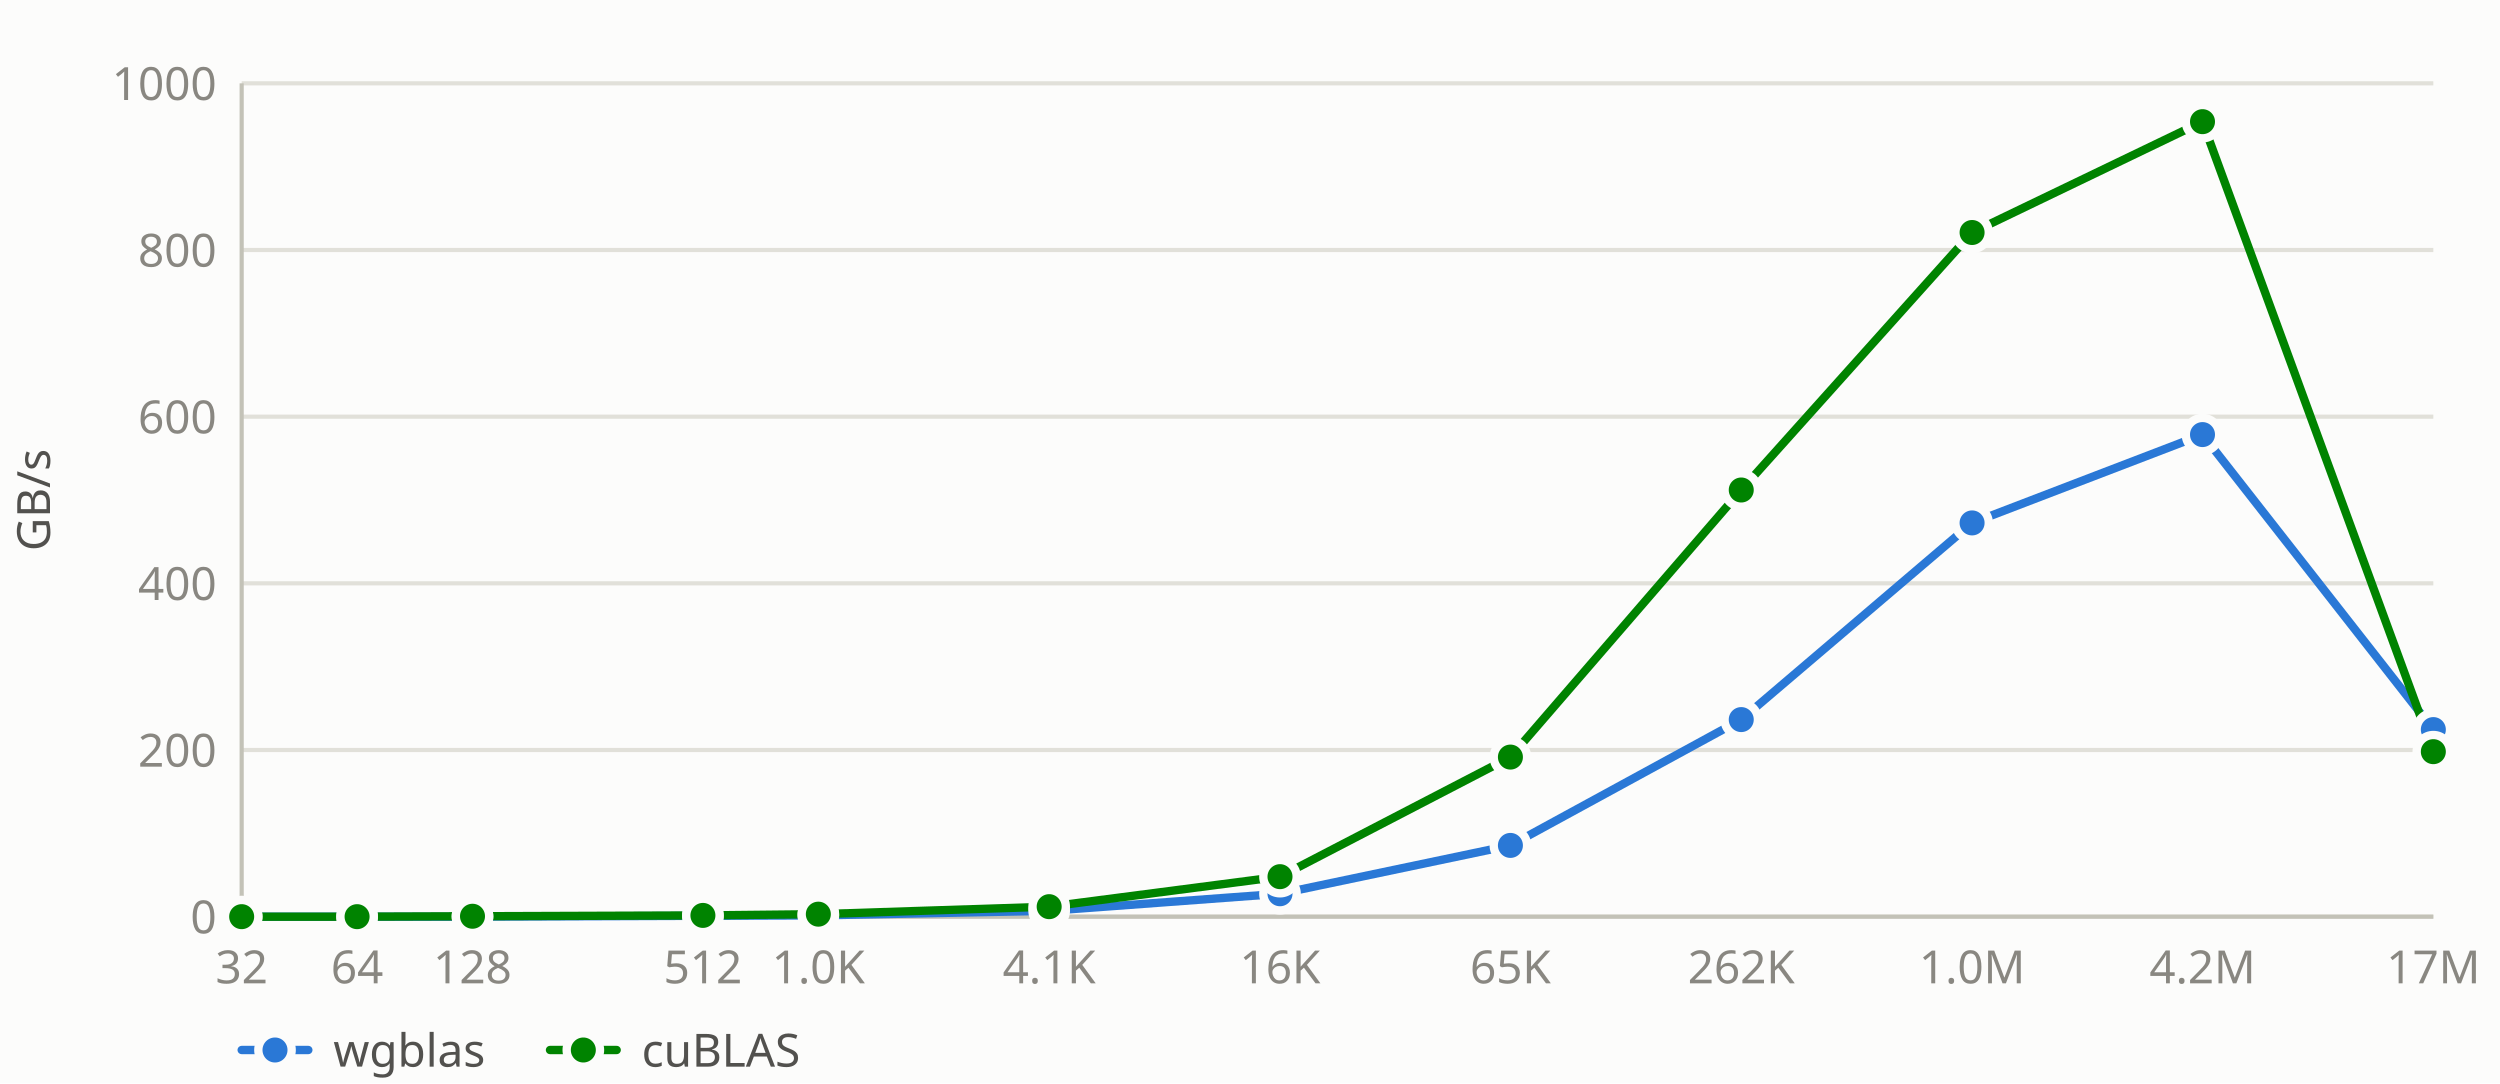
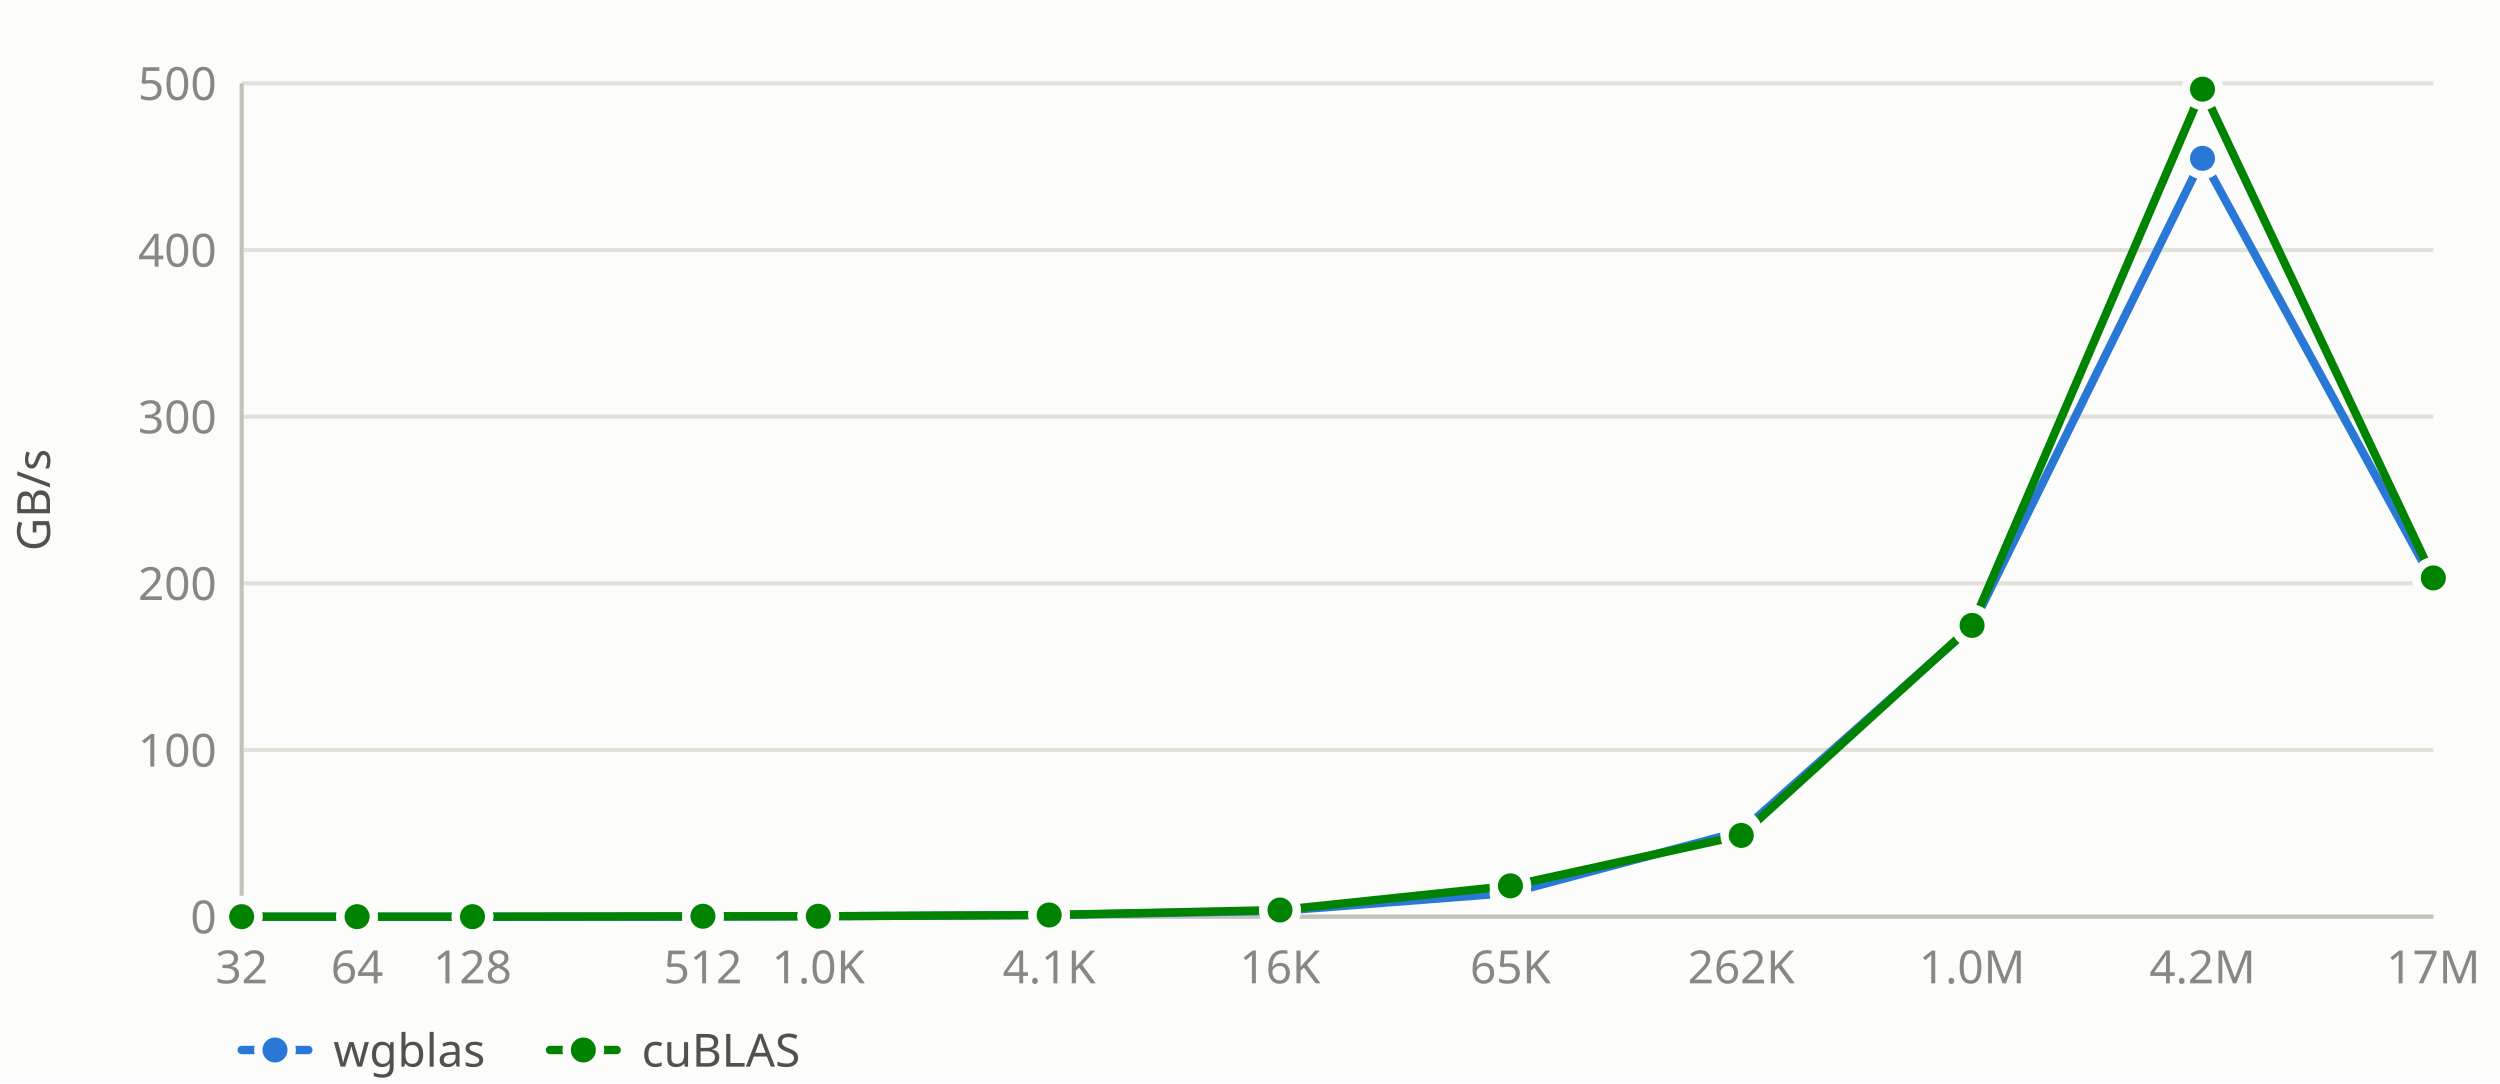
- <svg xmlns="http://www.w3.org/2000/svg" id="bc-saxpy-default-nvidia_geforce_rtx_4060_laptop_gpu-gbs" viewBox="0 0 600 260" width="600" height="260" role="img" aria-label="GB/s vs n">
-   <style>#bc-saxpy-default-nvidia_geforce_rtx_4060_laptop_gpu-gbs .bg{fill:#fcfcfb}#bc-saxpy-default-nvidia_geforce_rtx_4060_laptop_gpu-gbs .gr{stroke:#e1e0d9;stroke-width:1;fill:none}#bc-saxpy-default-nvidia_geforce_rtx_4060_laptop_gpu-gbs .ax{stroke:#c3c2b7;stroke-width:1;fill:none}#bc-saxpy-default-nvidia_geforce_rtx_4060_laptop_gpu-gbs .at{fill:#898781;font:11px/1 system-ui,sans-serif}#bc-saxpy-default-nvidia_geforce_rtx_4060_laptop_gpu-gbs .lt{fill:#52514e;font:11px/1 system-ui,sans-serif}#bc-saxpy-default-nvidia_geforce_rtx_4060_laptop_gpu-gbs .ln1{stroke:#2a78d6;fill:none;stroke-width:2;stroke-linejoin:round;stroke-linecap:round}#bc-saxpy-default-nvidia_geforce_rtx_4060_laptop_gpu-gbs .mk1{fill:#2a78d6;stroke:#fcfcfb;stroke-width:2}#bc-saxpy-default-nvidia_geforce_rtx_4060_laptop_gpu-gbs .ln2{stroke:#008300;fill:none;stroke-width:2;stroke-linejoin:round;stroke-linecap:round}#bc-saxpy-default-nvidia_geforce_rtx_4060_laptop_gpu-gbs .mk2{fill:#008300;stroke:#fcfcfb;stroke-width:2}@media(prefers-color-scheme:dark){#bc-saxpy-default-nvidia_geforce_rtx_4060_laptop_gpu-gbs .bg{fill:#1a1a19}#bc-saxpy-default-nvidia_geforce_rtx_4060_laptop_gpu-gbs .gr{stroke:#2c2c2a}#bc-saxpy-default-nvidia_geforce_rtx_4060_laptop_gpu-gbs .ax{stroke:#383835}#bc-saxpy-default-nvidia_geforce_rtx_4060_laptop_gpu-gbs .at{fill:#898781}#bc-saxpy-default-nvidia_geforce_rtx_4060_laptop_gpu-gbs .lt{fill:#c3c2b7}#bc-saxpy-default-nvidia_geforce_rtx_4060_laptop_gpu-gbs .ln1{stroke:#3987e5}#bc-saxpy-default-nvidia_geforce_rtx_4060_laptop_gpu-gbs .mk1{fill:#3987e5;stroke:#1a1a19}#bc-saxpy-default-nvidia_geforce_rtx_4060_laptop_gpu-gbs .ln2{stroke:#008300}#bc-saxpy-default-nvidia_geforce_rtx_4060_laptop_gpu-gbs .mk2{fill:#008300;stroke:#1a1a19}}:root[data-theme=dark] #bc-saxpy-default-nvidia_geforce_rtx_4060_laptop_gpu-gbs .bg{fill:#1a1a19}:root[data-theme=dark] #bc-saxpy-default-nvidia_geforce_rtx_4060_laptop_gpu-gbs .gr{stroke:#2c2c2a}:root[data-theme=dark] #bc-saxpy-default-nvidia_geforce_rtx_4060_laptop_gpu-gbs .ax{stroke:#383835}:root[data-theme=dark] #bc-saxpy-default-nvidia_geforce_rtx_4060_laptop_gpu-gbs .lt{fill:#c3c2b7}:root[data-theme=dark] #bc-saxpy-default-nvidia_geforce_rtx_4060_laptop_gpu-gbs .ln1{stroke:#3987e5}:root[data-theme=dark] #bc-saxpy-default-nvidia_geforce_rtx_4060_laptop_gpu-gbs .mk1{fill:#3987e5;stroke:#1a1a19}:root[data-theme=dark] #bc-saxpy-default-nvidia_geforce_rtx_4060_laptop_gpu-gbs .mk2{stroke:#1a1a19}</style>
+ <svg xmlns="http://www.w3.org/2000/svg" id="bc-sasum-default-nvidia_geforce_rtx_4060_laptop_gpu-gbs" viewBox="0 0 600 260" width="600" height="260" role="img" aria-label="GB/s vs n">
+   <style>#bc-sasum-default-nvidia_geforce_rtx_4060_laptop_gpu-gbs .bg{fill:#fcfcfb}#bc-sasum-default-nvidia_geforce_rtx_4060_laptop_gpu-gbs .gr{stroke:#e1e0d9;stroke-width:1;fill:none}#bc-sasum-default-nvidia_geforce_rtx_4060_laptop_gpu-gbs .ax{stroke:#c3c2b7;stroke-width:1;fill:none}#bc-sasum-default-nvidia_geforce_rtx_4060_laptop_gpu-gbs .at{fill:#898781;font:11px/1 system-ui,sans-serif}#bc-sasum-default-nvidia_geforce_rtx_4060_laptop_gpu-gbs .lt{fill:#52514e;font:11px/1 system-ui,sans-serif}#bc-sasum-default-nvidia_geforce_rtx_4060_laptop_gpu-gbs .ln1{stroke:#2a78d6;fill:none;stroke-width:2;stroke-linejoin:round;stroke-linecap:round}#bc-sasum-default-nvidia_geforce_rtx_4060_laptop_gpu-gbs .mk1{fill:#2a78d6;stroke:#fcfcfb;stroke-width:2}#bc-sasum-default-nvidia_geforce_rtx_4060_laptop_gpu-gbs .ln2{stroke:#008300;fill:none;stroke-width:2;stroke-linejoin:round;stroke-linecap:round}#bc-sasum-default-nvidia_geforce_rtx_4060_laptop_gpu-gbs .mk2{fill:#008300;stroke:#fcfcfb;stroke-width:2}@media(prefers-color-scheme:dark){#bc-sasum-default-nvidia_geforce_rtx_4060_laptop_gpu-gbs .bg{fill:#1a1a19}#bc-sasum-default-nvidia_geforce_rtx_4060_laptop_gpu-gbs .gr{stroke:#2c2c2a}#bc-sasum-default-nvidia_geforce_rtx_4060_laptop_gpu-gbs .ax{stroke:#383835}#bc-sasum-default-nvidia_geforce_rtx_4060_laptop_gpu-gbs .at{fill:#898781}#bc-sasum-default-nvidia_geforce_rtx_4060_laptop_gpu-gbs .lt{fill:#c3c2b7}#bc-sasum-default-nvidia_geforce_rtx_4060_laptop_gpu-gbs .ln1{stroke:#3987e5}#bc-sasum-default-nvidia_geforce_rtx_4060_laptop_gpu-gbs .mk1{fill:#3987e5;stroke:#1a1a19}#bc-sasum-default-nvidia_geforce_rtx_4060_laptop_gpu-gbs .ln2{stroke:#008300}#bc-sasum-default-nvidia_geforce_rtx_4060_laptop_gpu-gbs .mk2{fill:#008300;stroke:#1a1a19}}:root[data-theme=dark] #bc-sasum-default-nvidia_geforce_rtx_4060_laptop_gpu-gbs .bg{fill:#1a1a19}:root[data-theme=dark] #bc-sasum-default-nvidia_geforce_rtx_4060_laptop_gpu-gbs .gr{stroke:#2c2c2a}:root[data-theme=dark] #bc-sasum-default-nvidia_geforce_rtx_4060_laptop_gpu-gbs .ax{stroke:#383835}:root[data-theme=dark] #bc-sasum-default-nvidia_geforce_rtx_4060_laptop_gpu-gbs .lt{fill:#c3c2b7}:root[data-theme=dark] #bc-sasum-default-nvidia_geforce_rtx_4060_laptop_gpu-gbs .ln1{stroke:#3987e5}:root[data-theme=dark] #bc-sasum-default-nvidia_geforce_rtx_4060_laptop_gpu-gbs .mk1{fill:#3987e5;stroke:#1a1a19}:root[data-theme=dark] #bc-sasum-default-nvidia_geforce_rtx_4060_laptop_gpu-gbs .mk2{stroke:#1a1a19}</style>
  <rect class="bg" width="600" height="260" />
  <line class="gr" x1="58" y1="220.0" x2="584" y2="220.0" />
  <line class="gr" x1="58" y1="180.0" x2="584" y2="180.0" />
  <line class="gr" x1="58" y1="140.0" x2="584" y2="140.0" />
  <line class="gr" x1="58" y1="100.0" x2="584" y2="100.0" />
  <line class="gr" x1="58" y1="60.0" x2="584" y2="60.0" />
  <line class="gr" x1="58" y1="20.0" x2="584" y2="20.0" />
  <line class="ax" x1="58" y1="20" x2="58" y2="220" />
  <line class="ax" x1="58" y1="220" x2="584" y2="220" />
  <text class="at" x="52" y="224.0" text-anchor="end">0</text>
-   <text class="at" x="52" y="184.0" text-anchor="end">200</text>
-   <text class="at" x="52" y="144.0" text-anchor="end">400</text>
-   <text class="at" x="52" y="104.0" text-anchor="end">600</text>
-   <text class="at" x="52" y="64.0" text-anchor="end">800</text>
-   <text class="at" x="52" y="24.0" text-anchor="end">1000</text>
+   <text class="at" x="52" y="184.0" text-anchor="end">100</text>
+   <text class="at" x="52" y="144.0" text-anchor="end">200</text>
+   <text class="at" x="52" y="104.0" text-anchor="end">300</text>
+   <text class="at" x="52" y="64.0" text-anchor="end">400</text>
+   <text class="at" x="52" y="24.0" text-anchor="end">500</text>
  <text class="lt" x="12" y="120.0" text-anchor="middle" transform="rotate(-90 12 120.0)">GB/s</text>
  <text class="at" x="58.0" y="236" text-anchor="middle">32</text>
  <text class="at" x="85.7" y="236" text-anchor="middle">64</text>
  <text class="at" x="113.4" y="236" text-anchor="middle">128</text>
  <text class="at" x="168.7" y="236" text-anchor="middle">512</text>
  <text class="at" x="196.4" y="236" text-anchor="middle">1.0K</text>
  <text class="at" x="251.8" y="236" text-anchor="middle">4.1K</text>
  <text class="at" x="307.2" y="236" text-anchor="middle">16K</text>
  <text class="at" x="362.5" y="236" text-anchor="middle">65K</text>
  <text class="at" x="417.9" y="236" text-anchor="middle">262K</text>
  <text class="at" x="473.3" y="236" text-anchor="middle">1.0M</text>
  <text class="at" x="528.6" y="236" text-anchor="middle">4.2M</text>
  <text class="at" x="584.0" y="236" text-anchor="middle">17M</text>
-   <polyline class="ln1" points="58.0,220.0 85.7,220.0 113.4,220.0 168.7,219.8 196.4,219.7 251.8,218.6 307.2,214.5 362.5,202.9 417.9,172.7 473.3,125.5 528.6,104.3 584.0,175.1" />
-   <polyline class="ln2" points="58.0,220.0 85.7,220.0 113.4,219.9 168.7,219.7 196.4,219.4 251.8,217.6 307.2,210.4 362.5,181.7 417.9,117.6 473.3,55.8 528.6,29.2 584.0,180.4" />
+   <polyline class="ln1" points="58.0,220.0 85.7,220.0 113.4,220.0 168.7,220.0 196.4,219.9 251.8,219.6 307.2,218.6 362.5,214.3 417.9,199.5 473.3,150.3 528.6,38.0 584.0,139.6" />
+   <polyline class="ln2" points="58.0,220.0 85.7,220.0 113.4,220.0 168.7,219.9 196.4,219.9 251.8,219.6 307.2,218.4 362.5,212.6 417.9,200.5 473.3,150.1 528.6,21.4 584.0,138.7" />
  <circle class="mk1" cx="58.0" cy="220.0" r="4" />
  <circle class="mk1" cx="85.7" cy="220.0" r="4" />
  <circle class="mk1" cx="113.4" cy="220.0" r="4" />
-   <circle class="mk1" cx="168.7" cy="219.8" r="4" />
-   <circle class="mk1" cx="196.4" cy="219.7" r="4" />
-   <circle class="mk1" cx="251.8" cy="218.6" r="4" />
-   <circle class="mk1" cx="307.2" cy="214.5" r="4" />
-   <circle class="mk1" cx="362.5" cy="202.9" r="4" />
-   <circle class="mk1" cx="417.9" cy="172.7" r="4" />
-   <circle class="mk1" cx="473.3" cy="125.5" r="4" />
-   <circle class="mk1" cx="528.6" cy="104.3" r="4" />
-   <circle class="mk1" cx="584.0" cy="175.1" r="4" />
+   <circle class="mk1" cx="168.7" cy="220.0" r="4" />
+   <circle class="mk1" cx="196.4" cy="219.9" r="4" />
+   <circle class="mk1" cx="251.8" cy="219.6" r="4" />
+   <circle class="mk1" cx="307.2" cy="218.6" r="4" />
+   <circle class="mk1" cx="362.5" cy="214.3" r="4" />
+   <circle class="mk1" cx="417.9" cy="199.5" r="4" />
+   <circle class="mk1" cx="473.3" cy="150.3" r="4" />
+   <circle class="mk1" cx="528.6" cy="38.0" r="4" />
+   <circle class="mk1" cx="584.0" cy="139.6" r="4" />
  <circle class="mk2" cx="58.0" cy="220.0" r="4" />
  <circle class="mk2" cx="85.7" cy="220.0" r="4" />
-   <circle class="mk2" cx="113.4" cy="219.9" r="4" />
-   <circle class="mk2" cx="168.7" cy="219.7" r="4" />
-   <circle class="mk2" cx="196.4" cy="219.4" r="4" />
-   <circle class="mk2" cx="251.8" cy="217.6" r="4" />
-   <circle class="mk2" cx="307.2" cy="210.4" r="4" />
-   <circle class="mk2" cx="362.5" cy="181.7" r="4" />
-   <circle class="mk2" cx="417.9" cy="117.6" r="4" />
-   <circle class="mk2" cx="473.3" cy="55.8" r="4" />
-   <circle class="mk2" cx="528.6" cy="29.2" r="4" />
-   <circle class="mk2" cx="584.0" cy="180.4" r="4" />
+   <circle class="mk2" cx="113.4" cy="220.0" r="4" />
+   <circle class="mk2" cx="168.7" cy="219.9" r="4" />
+   <circle class="mk2" cx="196.4" cy="219.9" r="4" />
+   <circle class="mk2" cx="251.8" cy="219.6" r="4" />
+   <circle class="mk2" cx="307.2" cy="218.4" r="4" />
+   <circle class="mk2" cx="362.5" cy="212.6" r="4" />
+   <circle class="mk2" cx="417.9" cy="200.5" r="4" />
+   <circle class="mk2" cx="473.3" cy="150.1" r="4" />
+   <circle class="mk2" cx="528.6" cy="21.4" r="4" />
+   <circle class="mk2" cx="584.0" cy="138.7" r="4" />
  <line class="ln1" x1="58" y1="252" x2="74" y2="252" />
  <circle class="mk1" cx="66" cy="252" r="4" />
  <text class="lt" x="80" y="256">wgblas</text>
  <line class="ln2" x1="132" y1="252" x2="148" y2="252" />
  <circle class="mk2" cx="140" cy="252" r="4" />
  <text class="lt" x="154" y="256">cuBLAS</text>
</svg>
